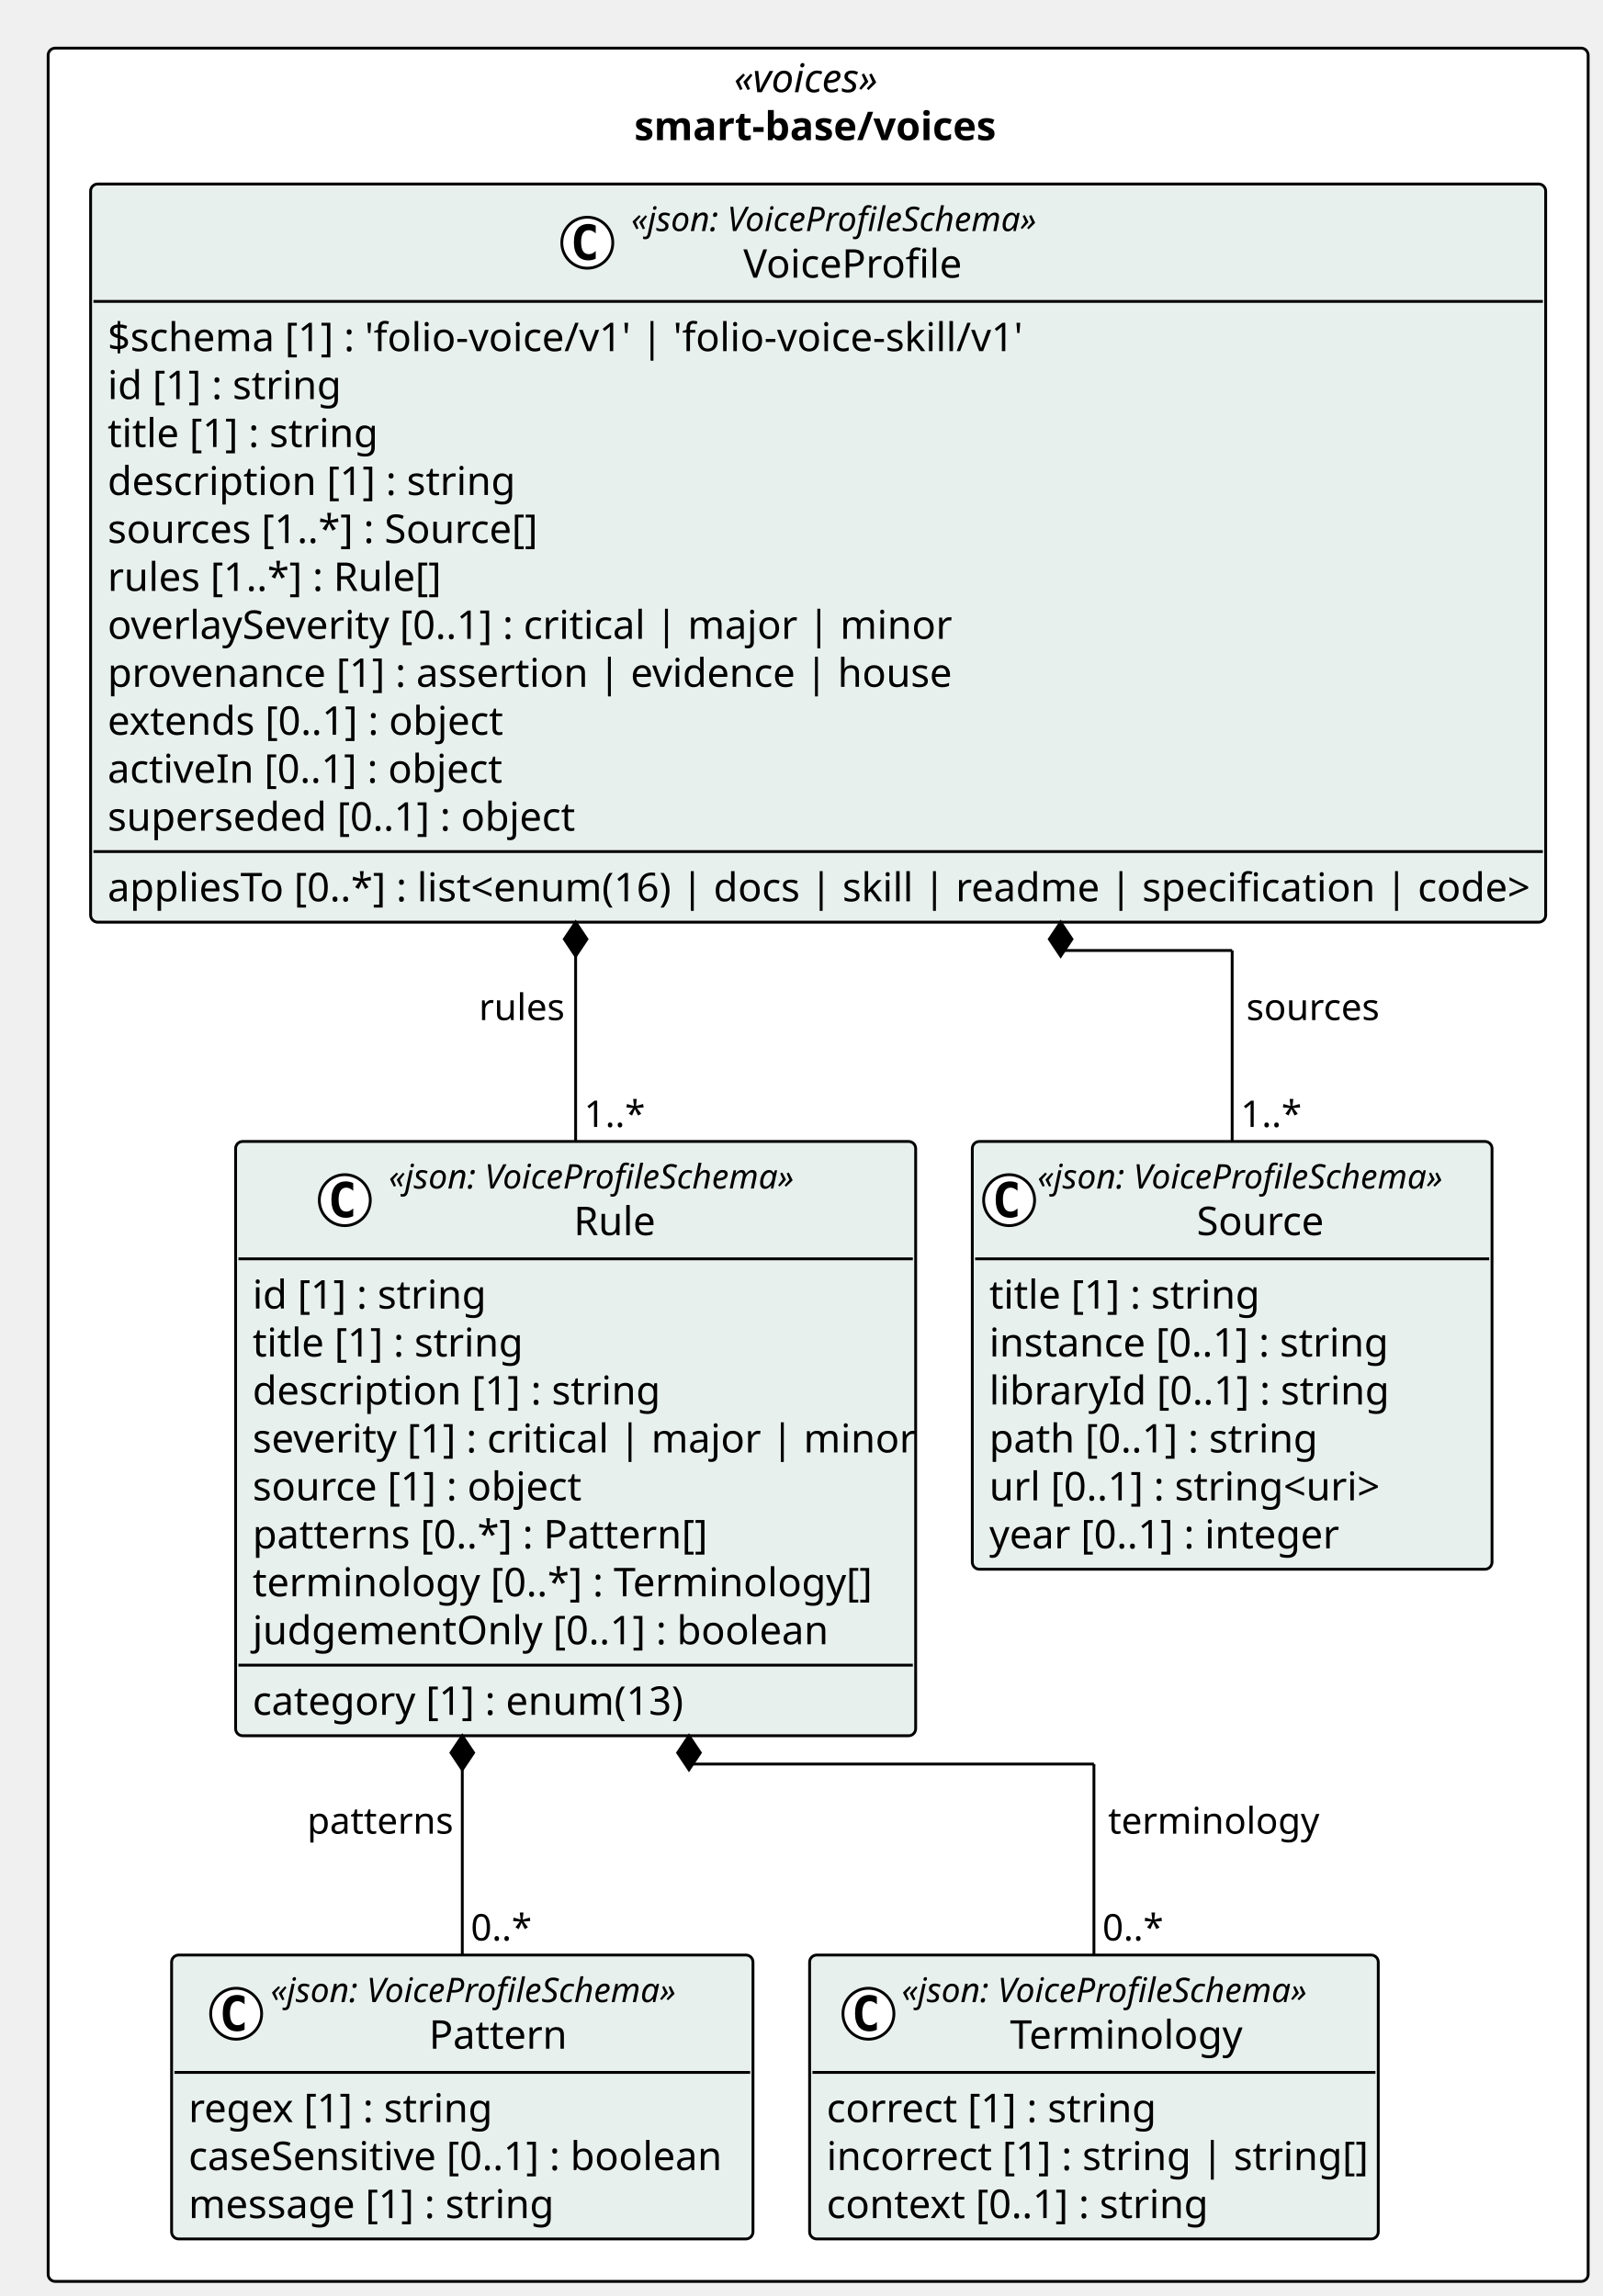
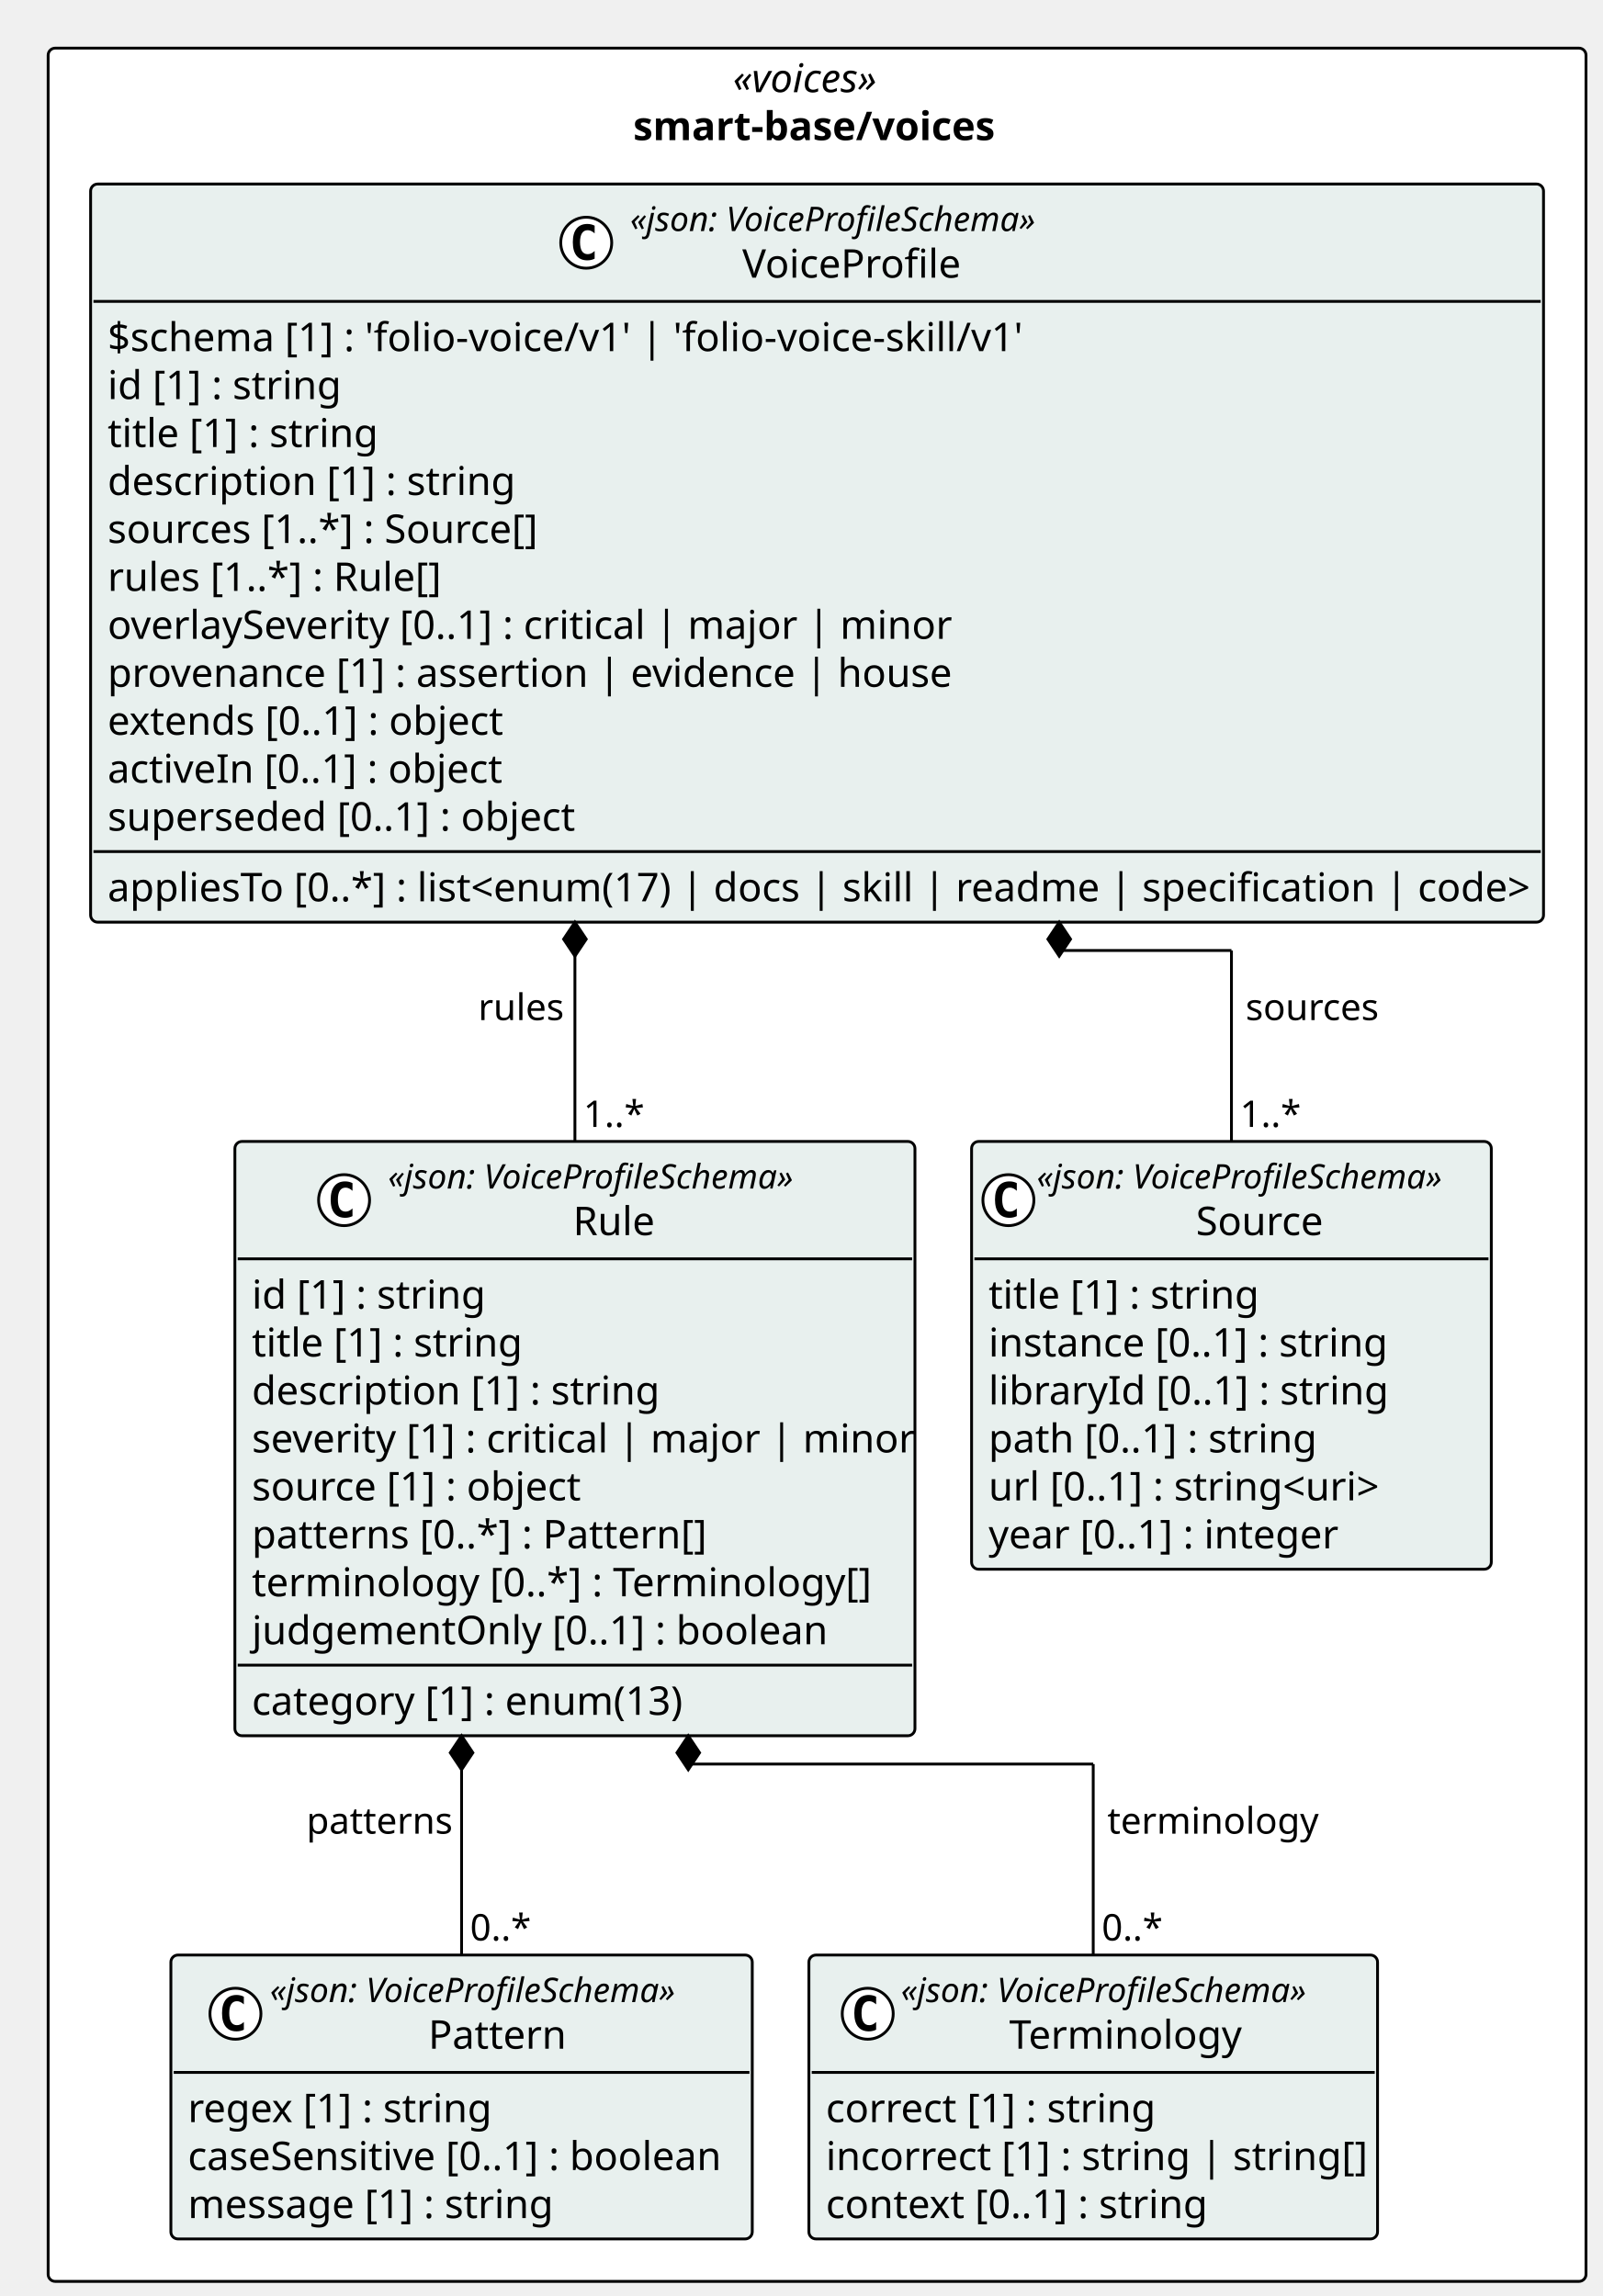
<svg xmlns="http://www.w3.org/2000/svg" contentStyleType="text/css" height="811px" preserveAspectRatio="none" style="width:566px;height:811px;background:#FFFFFF;" version="1.1" viewBox="0 0 566 811" width="566px" zoomAndPan="magnify">
  <defs />
  <g>
-     <rect fill="#FFFFFF" height="788.842" rx="2.5" ry="2.5" style="stroke:#000000;stroke-width:1.0;" width="543.833" x="17" y="17" />
-     <text fill="#000000" font-family="Verdana" font-size="14" font-style="italic" lengthAdjust="spacing" textLength="59.432" x="259.201" y="32.562">«voices»</text>
-     <text fill="#000000" font-family="Verdana" font-size="14" font-weight="bold" lengthAdjust="spacing" textLength="129.883" x="223.975" y="49.502">smart-base/voices</text>
+     <rect fill="#FFFFFF" height="788.842" rx="2.5" ry="2.5" style="stroke:#000000;stroke-width:1.0;" width="543.074" x="17" y="17" />
+     <text fill="#000000" font-family="Verdana" font-size="14" font-style="italic" lengthAdjust="spacing" textLength="59.432" x="258.821" y="32.562">«voices»</text>
+     <text fill="#000000" font-family="Verdana" font-size="14" font-weight="bold" lengthAdjust="spacing" textLength="129.883" x="223.596" y="49.502">smart-base/voices</text>
    <g id="elem_smart_base_voices_Source">
-       <rect codeLine="11" fill="#E8F0EE" height="151.096" id="smart_base_voices_Source" rx="2.5" ry="2.5" style="stroke:#000000;stroke-width:1.0;" width="183.533" x="343.356" y="403.191" />
-       <ellipse cx="356.356" cy="423.921" fill="#FFFFFF" rx="9" ry="9" style="stroke:#000000;stroke-width:1.0;" />
-       <path d="M359.325,429.562 Q358.746,429.858 358.106,429.999 Q357.465,430.155 356.762,430.155 Q354.262,430.155 352.934,428.515 Q351.621,426.858 351.621,423.733 Q351.621,420.608 352.934,418.952 Q354.262,417.296 356.762,417.296 Q357.465,417.296 358.106,417.452 Q358.762,417.608 359.325,417.905 L359.325,420.624 Q358.7,420.046 358.106,419.78 Q357.512,419.499 356.887,419.499 Q355.543,419.499 354.856,420.577 Q354.168,421.64 354.168,423.733 Q354.168,425.827 354.856,426.905 Q355.543,427.968 356.887,427.968 Q357.512,427.968 358.106,427.702 Q358.7,427.421 359.325,426.843 L359.325,429.562 Z " fill="#000000" />
-       <text fill="#000000" font-family="Verdana" font-size="12" font-style="italic" lengthAdjust="spacing" textLength="159.533" x="366.356" y="419.816">«json: VoiceProfileSchema»</text>
-       <text fill="#000000" font-family="Verdana" font-size="14" lengthAdjust="spacing" textLength="47.086" x="422.579" y="436.273">Source</text>
-       <line style="stroke:#000000;stroke-width:1.0;" x1="344.356" x2="525.889" y1="444.65" y2="444.65" />
-       <text fill="#000000" font-family="Verdana" font-size="14" lengthAdjust="spacing" textLength="93.345" x="349.356" y="462.213">title [1] : string</text>
-       <text fill="#000000" font-family="Verdana" font-size="14" lengthAdjust="spacing" textLength="142.065" x="349.356" y="479.152">instance [0..1] : string</text>
-       <text fill="#000000" font-family="Verdana" font-size="14" lengthAdjust="spacing" textLength="140.096" x="349.356" y="496.092">libraryId [0..1] : string</text>
-       <text fill="#000000" font-family="Verdana" font-size="14" lengthAdjust="spacing" textLength="115.432" x="349.356" y="513.031">path [0..1] : string</text>
-       <text fill="#000000" font-family="Verdana" font-size="14" lengthAdjust="spacing" textLength="138.544" x="349.356" y="529.971">url [0..1] : string&lt;uri&gt;</text>
-       <text fill="#000000" font-family="Verdana" font-size="14" lengthAdjust="spacing" textLength="124.236" x="349.356" y="546.91">year [0..1] : integer</text>
+       <rect codeLine="11" fill="#E8F0EE" height="151.096" id="smart_base_voices_Source" rx="2.5" ry="2.5" style="stroke:#000000;stroke-width:1.0;" width="183.533" x="343.103" y="403.191" />
+       <ellipse cx="356.103" cy="423.921" fill="#FFFFFF" rx="9" ry="9" style="stroke:#000000;stroke-width:1.0;" />
+       <path d="M359.072,429.562 Q358.493,429.858 357.853,429.999 Q357.212,430.155 356.509,430.155 Q354.009,430.155 352.681,428.515 Q351.368,426.858 351.368,423.733 Q351.368,420.608 352.681,418.952 Q354.009,417.296 356.509,417.296 Q357.212,417.296 357.853,417.452 Q358.509,417.608 359.072,417.905 L359.072,420.624 Q358.447,420.046 357.853,419.78 Q357.259,419.499 356.634,419.499 Q355.29,419.499 354.603,420.577 Q353.915,421.64 353.915,423.733 Q353.915,425.827 354.603,426.905 Q355.29,427.968 356.634,427.968 Q357.259,427.968 357.853,427.702 Q358.447,427.421 359.072,426.843 L359.072,429.562 Z " fill="#000000" />
+       <text fill="#000000" font-family="Verdana" font-size="12" font-style="italic" lengthAdjust="spacing" textLength="159.533" x="366.103" y="419.816">«json: VoiceProfileSchema»</text>
+       <text fill="#000000" font-family="Verdana" font-size="14" lengthAdjust="spacing" textLength="47.086" x="422.327" y="436.273">Source</text>
+       <line style="stroke:#000000;stroke-width:1.0;" x1="344.103" x2="525.636" y1="444.65" y2="444.65" />
+       <text fill="#000000" font-family="Verdana" font-size="14" lengthAdjust="spacing" textLength="93.345" x="349.103" y="462.213">title [1] : string</text>
+       <text fill="#000000" font-family="Verdana" font-size="14" lengthAdjust="spacing" textLength="142.065" x="349.103" y="479.152">instance [0..1] : string</text>
+       <text fill="#000000" font-family="Verdana" font-size="14" lengthAdjust="spacing" textLength="140.096" x="349.103" y="496.092">libraryId [0..1] : string</text>
+       <text fill="#000000" font-family="Verdana" font-size="14" lengthAdjust="spacing" textLength="115.432" x="349.103" y="513.031">path [0..1] : string</text>
+       <text fill="#000000" font-family="Verdana" font-size="14" lengthAdjust="spacing" textLength="138.544" x="349.103" y="529.971">url [0..1] : string&lt;uri&gt;</text>
+       <text fill="#000000" font-family="Verdana" font-size="14" lengthAdjust="spacing" textLength="124.236" x="349.103" y="546.91">year [0..1] : integer</text>
    </g>
    <g id="elem_smart_base_voices_Pattern">
-       <rect codeLine="19" fill="#E8F0EE" height="100.277" id="smart_base_voices_Pattern" rx="2.5" ry="2.5" style="stroke:#000000;stroke-width:1.0;" width="205.307" x="60.598" y="690.564" />
-       <ellipse cx="83.396" cy="711.294" fill="#FFFFFF" rx="9" ry="9" style="stroke:#000000;stroke-width:1.0;" />
-       <path d="M86.365,716.935 Q85.787,717.231 85.146,717.372 Q84.506,717.528 83.803,717.528 Q81.303,717.528 79.975,715.888 Q78.662,714.231 78.662,711.106 Q78.662,707.981 79.975,706.325 Q81.303,704.669 83.803,704.669 Q84.506,704.669 85.146,704.825 Q85.803,704.981 86.365,705.278 L86.365,707.997 Q85.74,707.419 85.146,707.153 Q84.553,706.872 83.928,706.872 Q82.584,706.872 81.896,707.95 Q81.209,709.013 81.209,711.106 Q81.209,713.2 81.896,714.278 Q82.584,715.341 83.928,715.341 Q84.553,715.341 85.146,715.075 Q85.74,714.794 86.365,714.216 L86.365,716.935 Z " fill="#000000" />
-       <text fill="#000000" font-family="Verdana" font-size="12" font-style="italic" lengthAdjust="spacing" textLength="159.533" x="95.574" y="707.189">«json: VoiceProfileSchema»</text>
-       <text fill="#000000" font-family="Verdana" font-size="14" lengthAdjust="spacing" textLength="47.667" x="151.507" y="723.646">Pattern</text>
-       <line style="stroke:#000000;stroke-width:1.0;" x1="61.598" x2="264.905" y1="732.023" y2="732.023" />
-       <text fill="#000000" font-family="Verdana" font-size="14" lengthAdjust="spacing" textLength="107.064" x="66.598" y="749.586">regex [1] : string</text>
-       <text fill="#000000" font-family="Verdana" font-size="14" lengthAdjust="spacing" textLength="193.307" x="66.598" y="766.525">caseSensitive [0..1] : boolean</text>
-       <text fill="#000000" font-family="Verdana" font-size="14" lengthAdjust="spacing" textLength="129.056" x="66.598" y="783.465">message [1] : string</text>
+       <rect codeLine="19" fill="#E8F0EE" height="100.277" id="smart_base_voices_Pattern" rx="2.5" ry="2.5" style="stroke:#000000;stroke-width:1.0;" width="205.307" x="60.345" y="690.564" />
+       <ellipse cx="83.143" cy="711.294" fill="#FFFFFF" rx="9" ry="9" style="stroke:#000000;stroke-width:1.0;" />
+       <path d="M86.112,716.935 Q85.534,717.231 84.893,717.372 Q84.253,717.528 83.55,717.528 Q81.05,717.528 79.722,715.888 Q78.409,714.231 78.409,711.106 Q78.409,707.981 79.722,706.325 Q81.05,704.669 83.55,704.669 Q84.253,704.669 84.893,704.825 Q85.55,704.981 86.112,705.278 L86.112,707.997 Q85.487,707.419 84.893,707.153 Q84.3,706.872 83.675,706.872 Q82.331,706.872 81.643,707.95 Q80.956,709.013 80.956,711.106 Q80.956,713.2 81.643,714.278 Q82.331,715.341 83.675,715.341 Q84.3,715.341 84.893,715.075 Q85.487,714.794 86.112,714.216 L86.112,716.935 Z " fill="#000000" />
+       <text fill="#000000" font-family="Verdana" font-size="12" font-style="italic" lengthAdjust="spacing" textLength="159.533" x="95.321" y="707.189">«json: VoiceProfileSchema»</text>
+       <text fill="#000000" font-family="Verdana" font-size="14" lengthAdjust="spacing" textLength="47.667" x="151.254" y="723.646">Pattern</text>
+       <line style="stroke:#000000;stroke-width:1.0;" x1="61.345" x2="264.652" y1="732.023" y2="732.023" />
+       <text fill="#000000" font-family="Verdana" font-size="14" lengthAdjust="spacing" textLength="107.064" x="66.345" y="749.586">regex [1] : string</text>
+       <text fill="#000000" font-family="Verdana" font-size="14" lengthAdjust="spacing" textLength="193.307" x="66.345" y="766.525">caseSensitive [0..1] : boolean</text>
+       <text fill="#000000" font-family="Verdana" font-size="14" lengthAdjust="spacing" textLength="129.056" x="66.345" y="783.465">message [1] : string</text>
    </g>
    <g id="elem_smart_base_voices_Terminology">
-       <rect codeLine="24" fill="#E8F0EE" height="100.277" id="smart_base_voices_Terminology" rx="2.5" ry="2.5" style="stroke:#000000;stroke-width:1.0;" width="200.809" x="285.905" y="690.564" />
-       <ellipse cx="306.679" cy="711.294" fill="#FFFFFF" rx="9" ry="9" style="stroke:#000000;stroke-width:1.0;" />
-       <path d="M309.648,716.935 Q309.07,717.231 308.429,717.372 Q307.788,717.528 307.085,717.528 Q304.585,717.528 303.257,715.888 Q301.945,714.231 301.945,711.106 Q301.945,707.981 303.257,706.325 Q304.585,704.669 307.085,704.669 Q307.788,704.669 308.429,704.825 Q309.085,704.981 309.648,705.278 L309.648,707.997 Q309.023,707.419 308.429,707.153 Q307.835,706.872 307.21,706.872 Q305.866,706.872 305.179,707.95 Q304.491,709.013 304.491,711.106 Q304.491,713.2 305.179,714.278 Q305.866,715.341 307.21,715.341 Q307.835,715.341 308.429,715.075 Q309.023,714.794 309.648,714.216 L309.648,716.935 Z " fill="#000000" />
-       <text fill="#000000" font-family="Verdana" font-size="12" font-style="italic" lengthAdjust="spacing" textLength="159.533" x="318.406" y="707.189">«json: VoiceProfileSchema»</text>
-       <text fill="#000000" font-family="Verdana" font-size="14" lengthAdjust="spacing" textLength="83.029" x="356.658" y="723.646">Terminology</text>
-       <line style="stroke:#000000;stroke-width:1.0;" x1="286.905" x2="485.714" y1="732.023" y2="732.023" />
-       <text fill="#000000" font-family="Verdana" font-size="14" lengthAdjust="spacing" textLength="116.915" x="291.905" y="749.586">correct [1] : string</text>
-       <text fill="#000000" font-family="Verdana" font-size="14" lengthAdjust="spacing" textLength="188.809" x="291.905" y="766.525">incorrect [1] : string | string[]</text>
-       <text fill="#000000" font-family="Verdana" font-size="14" lengthAdjust="spacing" textLength="135.769" x="291.905" y="783.465">context [0..1] : string</text>
+       <rect codeLine="24" fill="#E8F0EE" height="100.277" id="smart_base_voices_Terminology" rx="2.5" ry="2.5" style="stroke:#000000;stroke-width:1.0;" width="200.809" x="285.652" y="690.564" />
+       <ellipse cx="306.426" cy="711.294" fill="#FFFFFF" rx="9" ry="9" style="stroke:#000000;stroke-width:1.0;" />
+       <path d="M309.395,716.935 Q308.817,717.231 308.176,717.372 Q307.535,717.528 306.832,717.528 Q304.332,717.528 303.004,715.888 Q301.692,714.231 301.692,711.106 Q301.692,707.981 303.004,706.325 Q304.332,704.669 306.832,704.669 Q307.535,704.669 308.176,704.825 Q308.832,704.981 309.395,705.278 L309.395,707.997 Q308.77,707.419 308.176,707.153 Q307.582,706.872 306.957,706.872 Q305.613,706.872 304.926,707.95 Q304.238,709.013 304.238,711.106 Q304.238,713.2 304.926,714.278 Q305.613,715.341 306.957,715.341 Q307.582,715.341 308.176,715.075 Q308.77,714.794 309.395,714.216 L309.395,716.935 Z " fill="#000000" />
+       <text fill="#000000" font-family="Verdana" font-size="12" font-style="italic" lengthAdjust="spacing" textLength="159.533" x="318.154" y="707.189">«json: VoiceProfileSchema»</text>
+       <text fill="#000000" font-family="Verdana" font-size="14" lengthAdjust="spacing" textLength="83.029" x="356.405" y="723.646">Terminology</text>
+       <line style="stroke:#000000;stroke-width:1.0;" x1="286.652" x2="485.461" y1="732.023" y2="732.023" />
+       <text fill="#000000" font-family="Verdana" font-size="14" lengthAdjust="spacing" textLength="116.915" x="291.652" y="749.586">correct [1] : string</text>
+       <text fill="#000000" font-family="Verdana" font-size="14" lengthAdjust="spacing" textLength="188.809" x="291.652" y="766.525">incorrect [1] : string | string[]</text>
+       <text fill="#000000" font-family="Verdana" font-size="14" lengthAdjust="spacing" textLength="135.769" x="291.652" y="783.465">context [0..1] : string</text>
    </g>
    <g id="elem_smart_base_voices_Rule">
-       <rect codeLine="29" fill="#E8F0EE" height="209.914" id="smart_base_voices_Rule" rx="2.5" ry="2.5" style="stroke:#000000;stroke-width:1.0;" width="240.156" x="83.2" y="403.191" />
-       <ellipse cx="121.761" cy="423.921" fill="#FFFFFF" rx="9" ry="9" style="stroke:#000000;stroke-width:1.0;" />
-       <path d="M124.73,429.562 Q124.152,429.858 123.511,429.999 Q122.87,430.155 122.167,430.155 Q119.667,430.155 118.339,428.515 Q117.027,426.858 117.027,423.733 Q117.027,420.608 118.339,418.952 Q119.667,417.296 122.167,417.296 Q122.87,417.296 123.511,417.452 Q124.167,417.608 124.73,417.905 L124.73,420.624 Q124.105,420.046 123.511,419.78 Q122.917,419.499 122.292,419.499 Q120.949,419.499 120.261,420.577 Q119.574,421.64 119.574,423.733 Q119.574,425.827 120.261,426.905 Q120.949,427.968 122.292,427.968 Q122.917,427.968 123.511,427.702 Q124.105,427.421 124.73,426.843 L124.73,429.562 Z " fill="#000000" />
-       <text fill="#000000" font-family="Verdana" font-size="12" font-style="italic" lengthAdjust="spacing" textLength="159.533" x="137.261" y="419.816">«json: VoiceProfileSchema»</text>
-       <text fill="#000000" font-family="Verdana" font-size="14" lengthAdjust="spacing" textLength="28.841" x="202.607" y="436.273">Rule</text>
-       <line style="stroke:#000000;stroke-width:1.0;" x1="84.2" x2="322.356" y1="444.65" y2="444.65" />
-       <text fill="#000000" font-family="Verdana" font-size="14" lengthAdjust="spacing" textLength="81.204" x="89.2" y="462.213">id [1] : string</text>
-       <text fill="#000000" font-family="Verdana" font-size="14" lengthAdjust="spacing" textLength="93.345" x="89.2" y="479.152">title [1] : string</text>
-       <text fill="#000000" font-family="Verdana" font-size="14" lengthAdjust="spacing" textLength="143.233" x="89.2" y="496.092">description [1] : string</text>
-       <text fill="#000000" font-family="Verdana" font-size="14" lengthAdjust="spacing" textLength="228.156" x="89.2" y="513.031">severity [1] : critical | major | minor</text>
-       <text fill="#000000" font-family="Verdana" font-size="14" lengthAdjust="spacing" textLength="118.344" x="89.2" y="529.971">source [1] : object</text>
-       <text fill="#000000" font-family="Verdana" font-size="14" lengthAdjust="spacing" textLength="162.538" x="89.2" y="546.91">patterns [0..*] : Pattern[]</text>
-       <text fill="#000000" font-family="Verdana" font-size="14" lengthAdjust="spacing" textLength="221.785" x="89.2" y="563.85">terminology [0..*] : Terminology[]</text>
-       <text fill="#000000" font-family="Verdana" font-size="14" lengthAdjust="spacing" textLength="202.2" x="89.2" y="580.789">judgementOnly [0..1] : boolean</text>
-       <line style="stroke:#000000;stroke-width:1.0;" x1="84.2" x2="322.356" y1="588.166" y2="588.166" />
-       <text fill="#000000" font-family="Verdana" font-size="14" lengthAdjust="spacing" textLength="152.004" x="89.2" y="605.729">category [1] : enum(13)</text>
+       <rect codeLine="29" fill="#E8F0EE" height="209.914" id="smart_base_voices_Rule" rx="2.5" ry="2.5" style="stroke:#000000;stroke-width:1.0;" width="240.156" x="82.947" y="403.191" />
+       <ellipse cx="121.508" cy="423.921" fill="#FFFFFF" rx="9" ry="9" style="stroke:#000000;stroke-width:1.0;" />
+       <path d="M124.477,429.562 Q123.899,429.858 123.258,429.999 Q122.618,430.155 121.914,430.155 Q119.414,430.155 118.086,428.515 Q116.774,426.858 116.774,423.733 Q116.774,420.608 118.086,418.952 Q119.414,417.296 121.914,417.296 Q122.618,417.296 123.258,417.452 Q123.914,417.608 124.477,417.905 L124.477,420.624 Q123.852,420.046 123.258,419.78 Q122.664,419.499 122.039,419.499 Q120.696,419.499 120.008,420.577 Q119.321,421.64 119.321,423.733 Q119.321,425.827 120.008,426.905 Q120.696,427.968 122.039,427.968 Q122.664,427.968 123.258,427.702 Q123.852,427.421 124.477,426.843 L124.477,429.562 Z " fill="#000000" />
+       <text fill="#000000" font-family="Verdana" font-size="12" font-style="italic" lengthAdjust="spacing" textLength="159.533" x="137.008" y="419.816">«json: VoiceProfileSchema»</text>
+       <text fill="#000000" font-family="Verdana" font-size="14" lengthAdjust="spacing" textLength="28.841" x="202.354" y="436.273">Rule</text>
+       <line style="stroke:#000000;stroke-width:1.0;" x1="83.947" x2="322.103" y1="444.65" y2="444.65" />
+       <text fill="#000000" font-family="Verdana" font-size="14" lengthAdjust="spacing" textLength="81.204" x="88.947" y="462.213">id [1] : string</text>
+       <text fill="#000000" font-family="Verdana" font-size="14" lengthAdjust="spacing" textLength="93.345" x="88.947" y="479.152">title [1] : string</text>
+       <text fill="#000000" font-family="Verdana" font-size="14" lengthAdjust="spacing" textLength="143.233" x="88.947" y="496.092">description [1] : string</text>
+       <text fill="#000000" font-family="Verdana" font-size="14" lengthAdjust="spacing" textLength="228.156" x="88.947" y="513.031">severity [1] : critical | major | minor</text>
+       <text fill="#000000" font-family="Verdana" font-size="14" lengthAdjust="spacing" textLength="118.344" x="88.947" y="529.971">source [1] : object</text>
+       <text fill="#000000" font-family="Verdana" font-size="14" lengthAdjust="spacing" textLength="162.538" x="88.947" y="546.91">patterns [0..*] : Pattern[]</text>
+       <text fill="#000000" font-family="Verdana" font-size="14" lengthAdjust="spacing" textLength="221.785" x="88.947" y="563.85">terminology [0..*] : Terminology[]</text>
+       <text fill="#000000" font-family="Verdana" font-size="14" lengthAdjust="spacing" textLength="202.2" x="88.947" y="580.789">judgementOnly [0..1] : boolean</text>
+       <line style="stroke:#000000;stroke-width:1.0;" x1="83.947" x2="322.103" y1="588.166" y2="588.166" />
+       <text fill="#000000" font-family="Verdana" font-size="14" lengthAdjust="spacing" textLength="152.004" x="88.947" y="605.729">category [1] : enum(13)</text>
    </g>
    <g id="elem_smart_base_voices_VoiceProfile">
-       <rect codeLine="40" fill="#E8F0EE" height="260.732" id="smart_base_voices_VoiceProfile" rx="2.5" ry="2.5" style="stroke:#000000;stroke-width:1.0;" width="513.833" x="32" y="65" />
-       <ellipse cx="207.4" cy="85.73" fill="#FFFFFF" rx="9" ry="9" style="stroke:#000000;stroke-width:1.0;" />
-       <path d="M210.369,91.37 Q209.791,91.667 209.15,91.808 Q208.509,91.964 207.806,91.964 Q205.306,91.964 203.978,90.323 Q202.666,88.667 202.666,85.542 Q202.666,82.417 203.978,80.761 Q205.306,79.105 207.806,79.105 Q208.509,79.105 209.15,79.261 Q209.806,79.417 210.369,79.714 L210.369,82.433 Q209.744,81.855 209.15,81.589 Q208.556,81.308 207.931,81.308 Q206.587,81.308 205.9,82.386 Q205.212,83.448 205.212,85.542 Q205.212,87.636 205.9,88.714 Q206.587,89.776 207.931,89.776 Q208.556,89.776 209.15,89.511 Q209.744,89.23 210.369,88.651 L210.369,91.37 Z " fill="#000000" />
-       <text fill="#000000" font-family="Verdana" font-size="12" font-style="italic" lengthAdjust="spacing" textLength="159.533" x="222.9" y="81.625">«json: VoiceProfileSchema»</text>
-       <text fill="#000000" font-family="Verdana" font-size="14" lengthAdjust="spacing" textLength="80.336" x="262.498" y="98.082">VoiceProfile</text>
-       <line style="stroke:#000000;stroke-width:1.0;" x1="33" x2="544.833" y1="106.459" y2="106.459" />
+       <rect codeLine="40" fill="#E8F0EE" height="260.732" id="smart_base_voices_VoiceProfile" rx="2.5" ry="2.5" style="stroke:#000000;stroke-width:1.0;" width="513.074" x="32" y="65" />
+       <ellipse cx="207.02" cy="85.73" fill="#FFFFFF" rx="9" ry="9" style="stroke:#000000;stroke-width:1.0;" />
+       <path d="M209.989,91.37 Q209.411,91.667 208.77,91.808 Q208.13,91.964 207.427,91.964 Q204.927,91.964 203.599,90.323 Q202.286,88.667 202.286,85.542 Q202.286,82.417 203.599,80.761 Q204.927,79.105 207.427,79.105 Q208.13,79.105 208.77,79.261 Q209.427,79.417 209.989,79.714 L209.989,82.433 Q209.364,81.855 208.77,81.589 Q208.177,81.308 207.552,81.308 Q206.208,81.308 205.52,82.386 Q204.833,83.448 204.833,85.542 Q204.833,87.636 205.52,88.714 Q206.208,89.776 207.552,89.776 Q208.177,89.776 208.77,89.511 Q209.364,89.23 209.989,88.651 L209.989,91.37 Z " fill="#000000" />
+       <text fill="#000000" font-family="Verdana" font-size="12" font-style="italic" lengthAdjust="spacing" textLength="159.533" x="222.52" y="81.625">«json: VoiceProfileSchema»</text>
+       <text fill="#000000" font-family="Verdana" font-size="14" lengthAdjust="spacing" textLength="80.336" x="262.119" y="98.082">VoiceProfile</text>
+       <line style="stroke:#000000;stroke-width:1.0;" x1="33" x2="544.074" y1="106.459" y2="106.459" />
      <text fill="#000000" font-family="Verdana" font-size="14" lengthAdjust="spacing" textLength="332.917" x="38" y="124.022">$schema [1] : 'folio-voice/v1' | 'folio-voice-skill/v1'</text>
      <text fill="#000000" font-family="Verdana" font-size="14" lengthAdjust="spacing" textLength="81.204" x="38" y="140.961">id [1] : string</text>
      <text fill="#000000" font-family="Verdana" font-size="14" lengthAdjust="spacing" textLength="93.345" x="38" y="157.9">title [1] : string</text>
      <text fill="#000000" font-family="Verdana" font-size="14" lengthAdjust="spacing" textLength="143.233" x="38" y="174.84">description [1] : string</text>
      <text fill="#000000" font-family="Verdana" font-size="14" lengthAdjust="spacing" textLength="157.015" x="38" y="191.779">sources [1..*] : Source[]</text>
      <text fill="#000000" font-family="Verdana" font-size="14" lengthAdjust="spacing" textLength="118.378" x="38" y="208.719">rules [1..*] : Rule[]</text>
      <text fill="#000000" font-family="Verdana" font-size="14" lengthAdjust="spacing" textLength="295.463" x="38" y="225.658">overlaySeverity [0..1] : critical | major | minor</text>
      <text fill="#000000" font-family="Verdana" font-size="14" lengthAdjust="spacing" textLength="297.445" x="38" y="242.598">provenance [1] : assertion | evidence | house</text>
      <text fill="#000000" font-family="Verdana" font-size="14" lengthAdjust="spacing" textLength="142.529" x="38" y="259.537">extends [0..1] : object</text>
      <text fill="#000000" font-family="Verdana" font-size="14" lengthAdjust="spacing" textLength="141.641" x="38" y="276.477">activeIn [0..1] : object</text>
      <text fill="#000000" font-family="Verdana" font-size="14" lengthAdjust="spacing" textLength="168.28" x="38" y="293.416">superseded [0..1] : object</text>
-       <line style="stroke:#000000;stroke-width:1.0;" x1="33" x2="544.833" y1="300.793" y2="300.793" />
-       <text fill="#000000" font-family="Verdana" font-size="14" lengthAdjust="spacing" textLength="501.833" x="38" y="318.356">appliesTo [0..*] : list&lt;enum(16) | docs | skill | readme | specification | code&gt;</text>
+       <line style="stroke:#000000;stroke-width:1.0;" x1="33" x2="544.074" y1="300.793" y2="300.793" />
+       <text fill="#000000" font-family="Verdana" font-size="14" lengthAdjust="spacing" textLength="501.074" x="38" y="318.356">appliesTo [0..*] : list&lt;enum(17) | docs | skill | readme | specification | code&gt;</text>
    </g>
-     <line style="stroke:#000000;stroke-width:1.0;" x1="374.555" x2="374.555" y1="325.732" y2="335.732" />
-     <line style="stroke:#000000;stroke-width:1.0;" x1="374.555" x2="435.122" y1="335.732" y2="335.732" />
-     <line style="stroke:#000000;stroke-width:1.0;" x1="435.122" x2="435.122" y1="335.732" y2="403.191" />
-     <polygon fill="#000000" points="374.555,325.732,370.555,331.732,374.555,337.732,378.555,331.732,374.555,325.732" style="stroke:#000000;stroke-width:1.0;" />
-     <text fill="#000000" font-family="Verdana" font-size="13" lengthAdjust="spacing" textLength="49.105" x="440.122" y="360.326">sources</text>
-     <text fill="#000000" font-family="Verdana" font-size="13" lengthAdjust="spacing" textLength="19.291" x="438.122" y="398.056">1..*</text>
-     <line style="stroke:#000000;stroke-width:1.0;" x1="163.252" x2="163.252" y1="613.106" y2="690.564" />
-     <polygon fill="#000000" points="163.252,613.106,159.252,619.106,163.252,625.106,167.252,619.106,163.252,613.106" style="stroke:#000000;stroke-width:1.0;" />
-     <text fill="#000000" font-family="Verdana" font-size="13" lengthAdjust="spacing" textLength="50.781" x="108.47" y="647.699">patterns</text>
-     <text fill="#000000" font-family="Verdana" font-size="13" lengthAdjust="spacing" textLength="22.204" x="166.252" y="685.429">0..*</text>
-     <line style="stroke:#000000;stroke-width:1.0;" x1="243.304" x2="243.304" y1="613.106" y2="623.106" />
-     <line style="stroke:#000000;stroke-width:1.0;" x1="243.304" x2="386.309" y1="623.106" y2="623.106" />
-     <line style="stroke:#000000;stroke-width:1.0;" x1="386.309" x2="386.309" y1="623.106" y2="690.564" />
-     <polygon fill="#000000" points="243.304,613.106,239.304,619.106,243.304,625.106,247.304,619.106,243.304,613.106" style="stroke:#000000;stroke-width:1.0;" />
-     <text fill="#000000" font-family="Verdana" font-size="13" lengthAdjust="spacing" textLength="72.96" x="391.309" y="647.699">terminology</text>
-     <text fill="#000000" font-family="Verdana" font-size="13" lengthAdjust="spacing" textLength="22.204" x="389.309" y="685.429">0..*</text>
-     <line style="stroke:#000000;stroke-width:1.0;" x1="203.278" x2="203.278" y1="325.732" y2="403.191" />
-     <polygon fill="#000000" points="203.278,325.732,199.278,331.732,203.278,337.732,207.278,331.732,203.278,325.732" style="stroke:#000000;stroke-width:1.0;" />
-     <text fill="#000000" font-family="Verdana" font-size="13" lengthAdjust="spacing" textLength="30.17" x="169.107" y="360.326">rules</text>
-     <text fill="#000000" font-family="Verdana" font-size="13" lengthAdjust="spacing" textLength="19.291" x="206.278" y="398.056">1..*</text>
+     <line style="stroke:#000000;stroke-width:1.0;" x1="374.05" x2="374.05" y1="325.732" y2="335.732" />
+     <line style="stroke:#000000;stroke-width:1.0;" x1="374.05" x2="434.87" y1="335.732" y2="335.732" />
+     <line style="stroke:#000000;stroke-width:1.0;" x1="434.87" x2="434.87" y1="335.732" y2="403.191" />
+     <polygon fill="#000000" points="374.05,325.732,370.05,331.732,374.05,337.732,378.05,331.732,374.05,325.732" style="stroke:#000000;stroke-width:1.0;" />
+     <text fill="#000000" font-family="Verdana" font-size="13" lengthAdjust="spacing" textLength="49.105" x="439.87" y="360.326">sources</text>
+     <text fill="#000000" font-family="Verdana" font-size="13" lengthAdjust="spacing" textLength="19.291" x="437.87" y="398.056">1..*</text>
+     <line style="stroke:#000000;stroke-width:1.0;" x1="162.999" x2="162.999" y1="613.106" y2="690.564" />
+     <polygon fill="#000000" points="162.999,613.106,158.999,619.106,162.999,625.106,166.999,619.106,162.999,613.106" style="stroke:#000000;stroke-width:1.0;" />
+     <text fill="#000000" font-family="Verdana" font-size="13" lengthAdjust="spacing" textLength="50.781" x="108.217" y="647.699">patterns</text>
+     <text fill="#000000" font-family="Verdana" font-size="13" lengthAdjust="spacing" textLength="22.204" x="165.999" y="685.429">0..*</text>
+     <line style="stroke:#000000;stroke-width:1.0;" x1="243.051" x2="243.051" y1="613.106" y2="623.106" />
+     <line style="stroke:#000000;stroke-width:1.0;" x1="243.051" x2="386.056" y1="623.106" y2="623.106" />
+     <line style="stroke:#000000;stroke-width:1.0;" x1="386.056" x2="386.056" y1="623.106" y2="690.564" />
+     <polygon fill="#000000" points="243.051,613.106,239.051,619.106,243.051,625.106,247.051,619.106,243.051,613.106" style="stroke:#000000;stroke-width:1.0;" />
+     <text fill="#000000" font-family="Verdana" font-size="13" lengthAdjust="spacing" textLength="72.96" x="391.056" y="647.699">terminology</text>
+     <text fill="#000000" font-family="Verdana" font-size="13" lengthAdjust="spacing" textLength="22.204" x="389.056" y="685.429">0..*</text>
+     <line style="stroke:#000000;stroke-width:1.0;" x1="203.025" x2="203.025" y1="325.732" y2="403.191" />
+     <polygon fill="#000000" points="203.025,325.732,199.025,331.732,203.025,337.732,207.025,331.732,203.025,325.732" style="stroke:#000000;stroke-width:1.0;" />
+     <text fill="#000000" font-family="Verdana" font-size="13" lengthAdjust="spacing" textLength="30.17" x="168.854" y="360.326">rules</text>
+     <text fill="#000000" font-family="Verdana" font-size="13" lengthAdjust="spacing" textLength="19.291" x="206.025" y="398.056">1..*</text>
  </g>
</svg>
